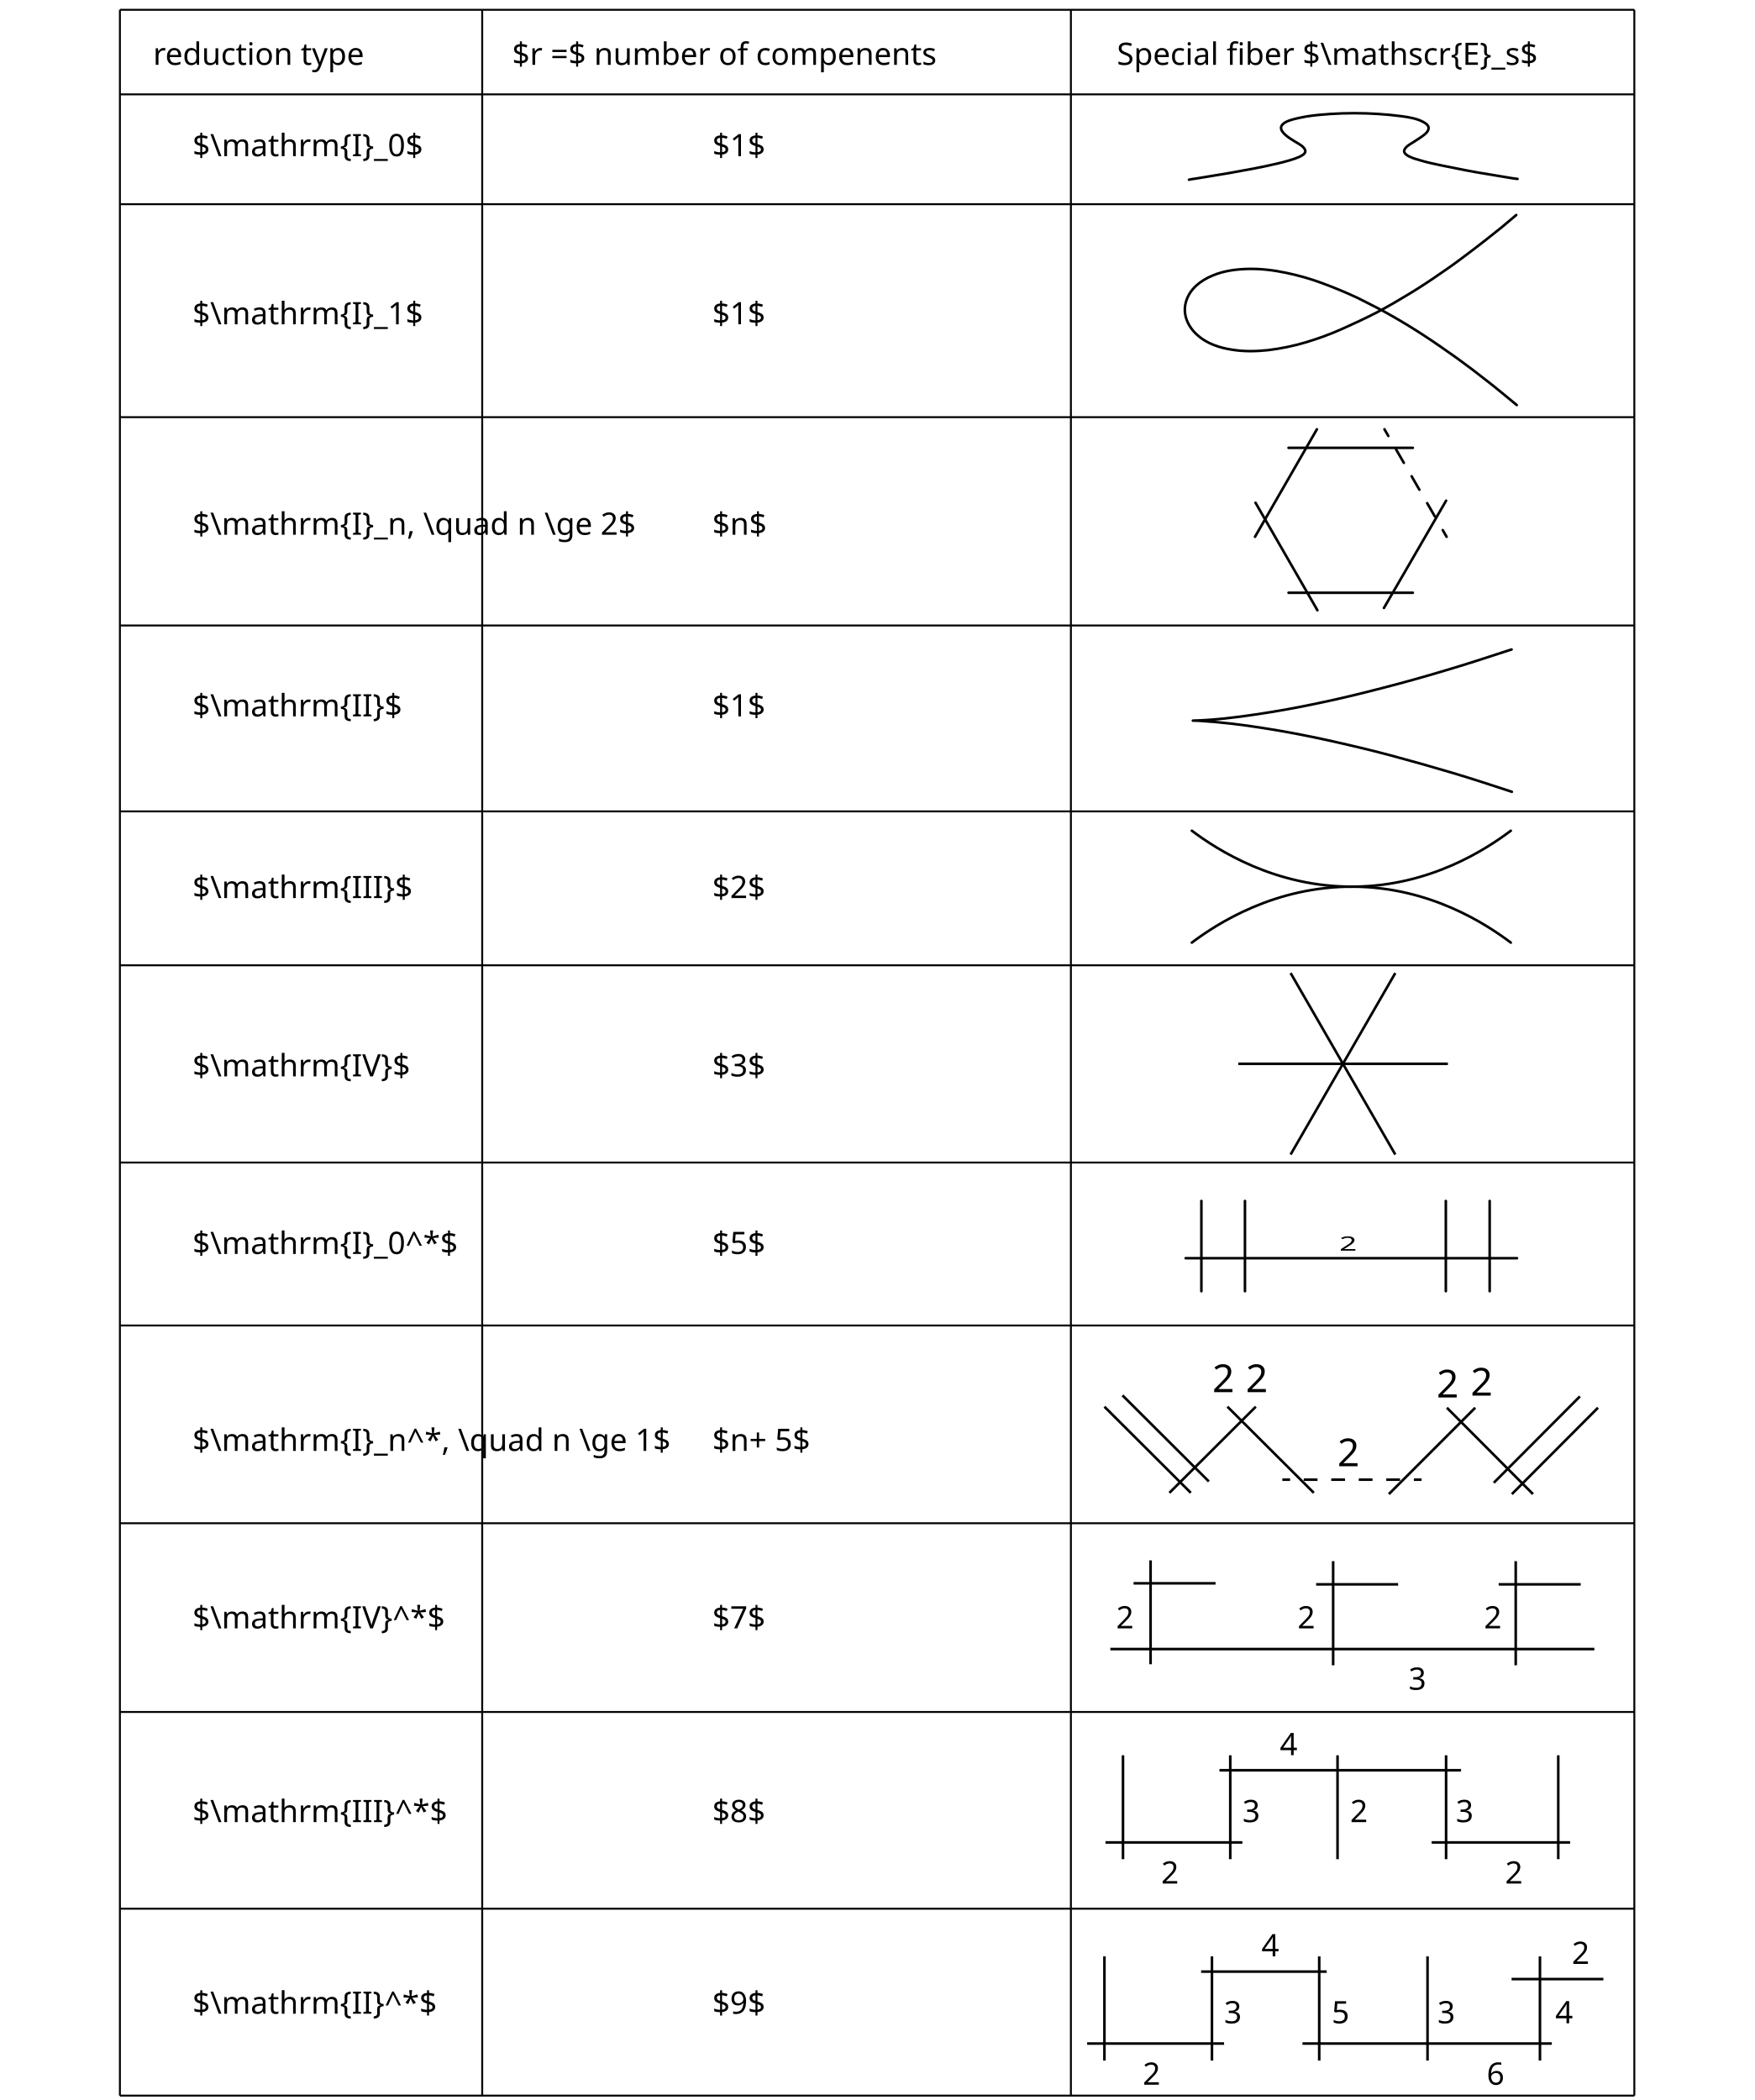
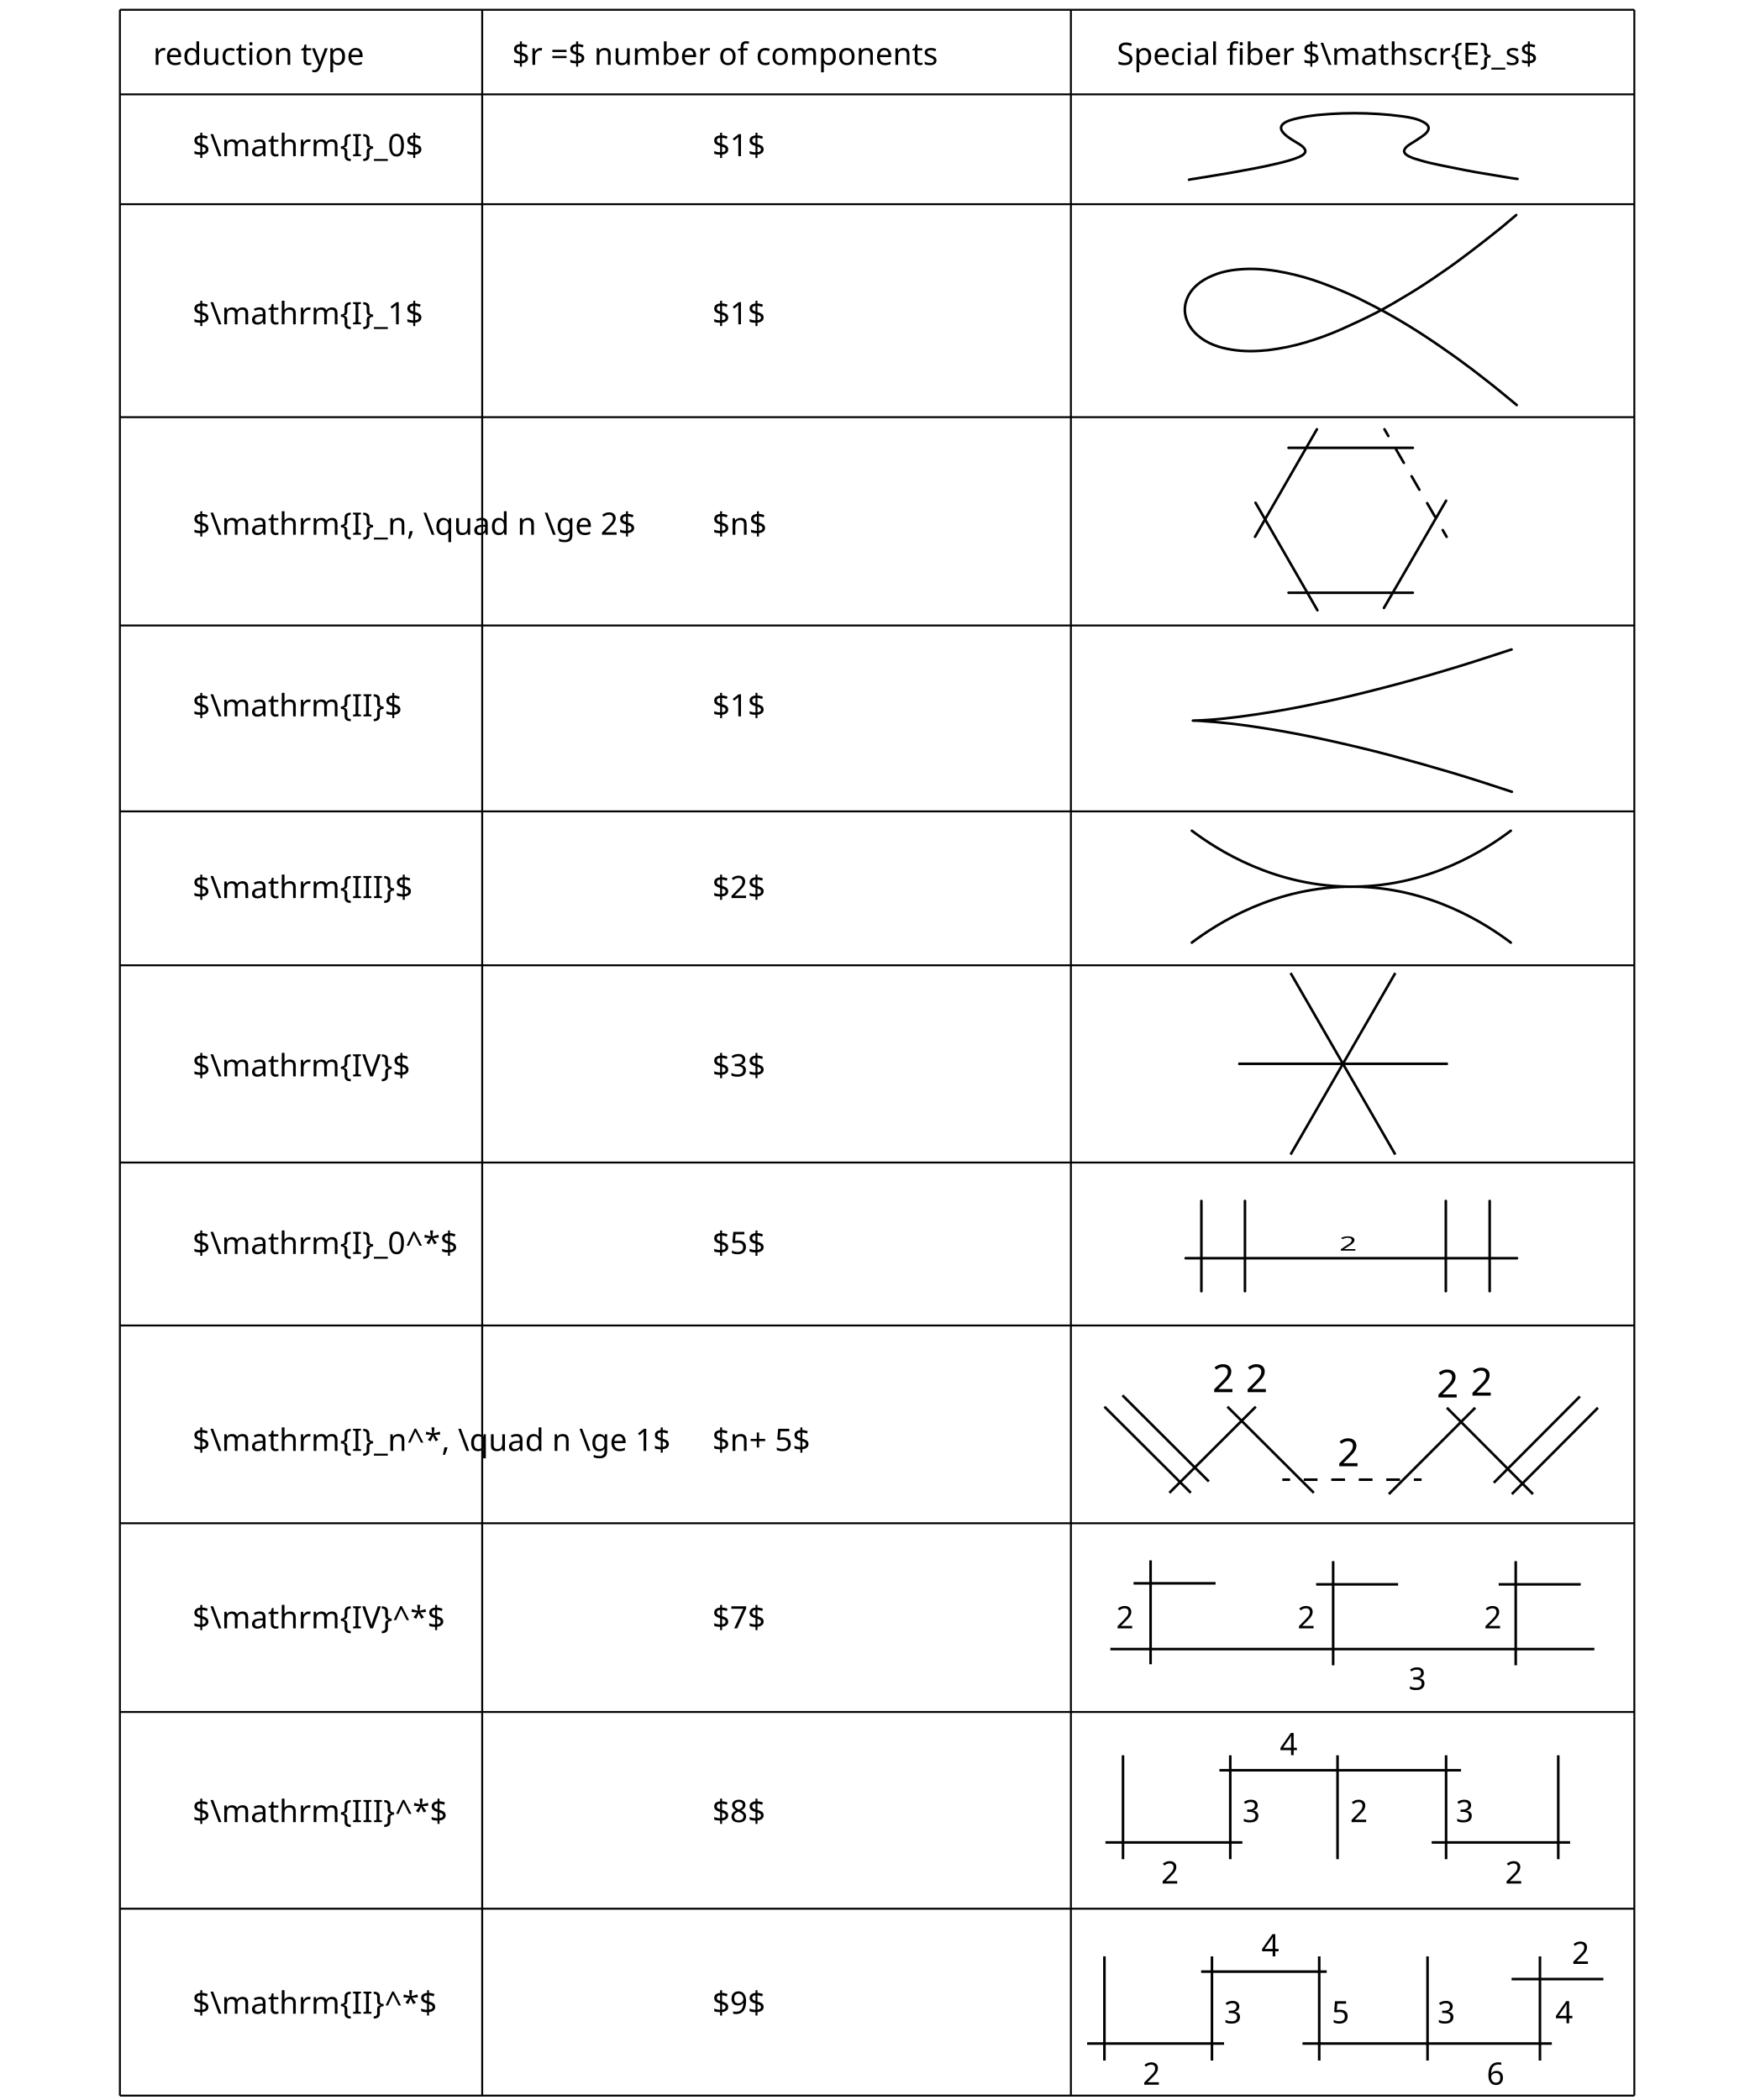
<svg xmlns="http://www.w3.org/2000/svg" version="1.1" id="svg8" x="0px" y="0px" viewBox="0 0 680.3 814.5" style="enable-background:new 0 0 680.3 814.5;" xml:space="preserve">
  <style type="text/css">
	.st0{fill:none;stroke:#020203;stroke-linecap:round;stroke-linejoin:round;stroke-miterlimit:10;}
	.st1{fill:none;stroke:#020203;stroke-linecap:round;stroke-linejoin:round;}
	.st2{fill:none;stroke:#020203;stroke-linecap:round;stroke-linejoin:round;stroke-dasharray:6.02,6.02;}
- 	.st3{font-family:'MyriadPro-Regular';}
+ 	.st3{font-family:'ArialMT';}
	.st4{font-size:7.673px;}
	.st5{fill:none;stroke:#020203;stroke-miterlimit:10;}
	.st6{fill:none;stroke:#020203;stroke-miterlimit:10;stroke-dasharray:5.333,5.333;}
	.st7{font-size:14.979px;}
	.st8{font-size:12px;}
	.st9{fill:none;stroke:#020203;stroke-width:0.75;stroke-miterlimit:10;}
</style>
-   <path class="st0" d="M525.2,43.9c3.1,0,6.2,0.1,9.3,0.3c3.1,0.2,6.2,0.5,9.2,0.9c2.9,0.4,6,0.9,8.6,2.4c1,0.6,2.1,1.5,1.6,2.8  c-0.4,1.2-1.7,2.1-2.7,2.8c-1,0.7-2.1,1.4-3.2,2.1c-1.1,0.7-2.5,1.4-3.2,2.6c-1.6,2.4,4.3,3.9,5.7,4.3c2.9,0.9,5.8,1.5,8.7,2.1  c3,0.6,6,1.2,9,1.8c3,0.6,6,1.1,9.1,1.6c3,0.5,6,1,9,1.5c0.7,0.1,1.4,0.2,2.2,0.3 M525.2,43.9c-3.1,0-6.2,0.1-9.3,0.3  c-3.1,0.2-6.3,0.5-9.4,1c-1.6,0.3-3.2,0.6-4.7,1c-1.4,0.4-2.9,0.8-4,1.7c-2.6,2,0.5,4.4,2.2,5.6c1.1,0.7,2.1,1.4,3.2,2  c1,0.6,2.4,1.4,2.9,2.6c0.6,1.4-1.2,2.2-2.1,2.7c-1.4,0.6-2.8,1.1-4.3,1.5c-3,0.9-6,1.5-9.1,2.2c-3,0.6-5.9,1.2-8.9,1.7  c-3,0.6-6.1,1.1-9.1,1.6c-3,0.5-6,1-9.1,1.5c-0.8,0.1-1.6,0.2-2.4,0.4" />
-   <path class="st0" d="M588.2,157.1c-3.9-3.2-7.7-6.4-11.7-9.5c-3.8-3-7.6-5.9-11.5-8.7c-4.1-2.9-8.2-5.8-12.5-8.6  c-4.1-2.7-8.2-5.2-12.4-7.6c-4.5-2.6-9.1-4.9-13.7-7.2c-4.5-2.1-9.1-4-13.7-5.7c-4.6-1.7-9.2-3-14-4c-4.8-1-9.6-1.6-14.5-1.5  c-4.7,0.1-9.6,0.7-14,2.6c-4.4,1.8-8.7,5-10.2,9.9c-1.6,5.1,0.7,10,4.5,13.3c3.6,3.2,8.5,4.8,13.1,5.5c4.7,0.8,9.5,0.7,14.2,0.2  c4.9-0.6,9.8-1.6,14.5-3c4.7-1.4,9.4-3.1,13.9-5.1c4.5-2,9-4.1,13.5-6.4c4.4-2.3,8.8-4.9,13.1-7.5c4.1-2.5,8.2-5.2,12.2-8  c4-2.7,7.9-5.6,11.7-8.5c3.9-3,7.8-6,11.6-9.1c1.9-1.6,3.8-3.2,5.7-4.8" />
+   <path class="st0" d="M525.2,43.9c3.1,0,6.2,0.1,9.3,0.3s6.2,0.5,9.2,0.9c2.9,0.4,6,0.9,8.6,2.4c1,0.6,2.1,1.5,1.6,2.8  c-0.4,1.2-1.7,2.1-2.7,2.8s-2.1,1.4-3.2,2.1c-1.1,0.7-2.5,1.4-3.2,2.6c-1.6,2.4,4.3,3.9,5.7,4.3c2.9,0.9,5.8,1.5,8.7,2.1  c3,0.6,6,1.2,9,1.8c3,0.6,6,1.1,9.1,1.6c3,0.5,6,1,9,1.5c0.7,0.1,1.4,0.2,2.2,0.3 M525.2,43.9c-3.1,0-6.2,0.1-9.3,0.3  s-6.3,0.5-9.4,1c-1.6,0.3-3.2,0.6-4.7,1c-1.4,0.4-2.9,0.8-4,1.7c-2.6,2,0.5,4.4,2.2,5.6c1.1,0.7,2.1,1.4,3.2,2  c1,0.6,2.4,1.4,2.9,2.6c0.6,1.4-1.2,2.2-2.1,2.7c-1.4,0.6-2.8,1.1-4.3,1.5c-3,0.9-6,1.5-9.1,2.2c-3,0.6-5.9,1.2-8.9,1.7  c-3,0.6-6.1,1.1-9.1,1.6s-6,1-9.1,1.5c-0.8,0.1-1.6,0.2-2.4,0.4" />
+   <path class="st0" d="M588.2,157.1c-3.9-3.2-7.7-6.4-11.7-9.5c-3.8-3-7.6-5.9-11.5-8.7c-4.1-2.9-8.2-5.8-12.5-8.6  c-4.1-2.7-8.2-5.2-12.4-7.6c-4.5-2.6-9.1-4.9-13.7-7.2c-4.5-2.1-9.1-4-13.7-5.7c-4.6-1.7-9.2-3-14-4s-9.6-1.6-14.5-1.5  c-4.7,0.1-9.6,0.7-14,2.6c-4.4,1.8-8.7,5-10.2,9.9c-1.6,5.1,0.7,10,4.5,13.3c3.6,3.2,8.5,4.8,13.1,5.5c4.7,0.8,9.5,0.7,14.2,0.2  c4.9-0.6,9.8-1.6,14.5-3s9.4-3.1,13.9-5.1c4.5-2,9-4.1,13.5-6.4c4.4-2.3,8.8-4.9,13.1-7.5c4.1-2.5,8.2-5.2,12.2-8  c4-2.7,7.9-5.6,11.7-8.5c3.9-3,7.8-6,11.6-9.1c1.9-1.6,3.8-3.2,5.7-4.8" />
  <g>
    <line class="st0" x1="499.7" y1="173.7" x2="547.9" y2="173.7" />
    <line class="st0" x1="486.7" y1="208.2" x2="510.7" y2="166.5" />
    <line class="st0" x1="510.9" y1="236.7" x2="486.9" y2="195" />
    <line class="st0" x1="547.9" y1="229.9" x2="499.7" y2="229.9" />
    <line class="st0" x1="560.8" y1="194.2" x2="536.7" y2="235.8" />
    <g>
      <g>
        <line class="st1" x1="536.9" y1="166.5" x2="538.4" y2="169.1" />
        <line class="st2" x1="541.4" y1="174.3" x2="558" y2="203" />
        <line class="st1" x1="559.5" y1="205.6" x2="561" y2="208.2" />
      </g>
    </g>
  </g>
  <path class="st0" d="M586.3,307.1c-7.6-2.5-15.2-5-22.9-7.3c-8.1-2.4-16.2-4.7-24.4-6.9c-7.9-2.1-16-4-24.1-5.8  c-8.2-1.8-16.5-3.4-24.9-4.7c-8.1-1.3-16.3-2.3-24.5-2.8c-1-0.1-1.9-0.1-2.9-0.1c8.2-0.2,16.4-1.2,24.4-2.4  c8.2-1.2,16.4-2.7,24.4-4.4c8.2-1.7,16.4-3.7,24.5-5.8c8.2-2.1,16.4-4.4,24.4-6.8c7.8-2.3,15.5-4.8,23.1-7.3  c0.9-0.3,1.8-0.6,2.8-0.9" />
  <g>
    <path class="st0" d="M462.2,365.6c9.7-7.3,32.3-22,63-21.7c29.4,0.3,51,14.4,60.7,21.7" />
    <path class="st0" d="M462.2,322.2c9.7,7.3,32.3,22,63,21.7c29.4-0.3,51-14.4,60.7-21.7" />
  </g>
  <g>
    <line class="st0" x1="459.8" y1="488" x2="588.3" y2="488" />
    <line class="st0" x1="482.8" y1="465.8" x2="482.8" y2="500.8" />
    <line class="st0" x1="465.9" y1="465.8" x2="465.9" y2="500.8" />
    <line class="st0" x1="577.7" y1="465.8" x2="577.7" y2="500.8" />
    <line class="st0" x1="560.7" y1="465.8" x2="560.7" y2="500.8" />
-     <text transform="matrix(1.5639 0 0 1 519.39 485.0718)" class="st3 st4">2</text>
+     <text transform="matrix(1.5639 0 0 1 519.3906 485.0717)" class="st3 st4">2</text>
  </g>
  <g>
    <line class="st5" x1="428.3" y1="545.6" x2="461.8" y2="579" />
    <line class="st5" x1="435.3" y1="541.2" x2="468.8" y2="574.6" />
    <line class="st5" x1="487" y1="545.6" x2="453.5" y2="579" />
    <line class="st5" x1="476" y1="545.6" x2="509.5" y2="579" />
    <line class="st5" x1="619.7" y1="546" x2="586.3" y2="579.5" />
    <line class="st5" x1="612.7" y1="541.6" x2="579.3" y2="575.1" />
    <line class="st5" x1="561.1" y1="546" x2="594.5" y2="579.5" />
    <line class="st5" x1="572.1" y1="546" x2="538.6" y2="579.5" />
    <g>
      <g>
        <line class="st5" x1="497.3" y1="573.9" x2="500.3" y2="573.9" />
        <line class="st6" x1="505.6" y1="573.9" x2="545.6" y2="573.9" />
        <line class="st5" x1="548.3" y1="573.9" x2="551.3" y2="573.9" />
      </g>
    </g>
    <text transform="matrix(1 0 0 1 470.1452 539.9555)" class="st3 st7">2</text>
    <text transform="matrix(1 0 0 1 483.1139 539.9555)" class="st3 st7">2</text>
    <text transform="matrix(1 0 0 1 557.11 542.0268)" class="st3 st7">2</text>
    <text transform="matrix(1 0 0 1 570.3073 541.309)" class="st3 st7">2</text>
    <text transform="matrix(1 0 0 1 518.6511 568.6987)" class="st3 st7">2</text>
  </g>
  <g>
    <line class="st5" x1="430.6" y1="639.6" x2="618.3" y2="639.6" />
    <line class="st5" x1="446.2" y1="605.2" x2="446.2" y2="645.5" />
    <line class="st5" x1="439.6" y1="614.1" x2="471.4" y2="614.1" />
    <line class="st5" x1="517" y1="605.5" x2="517" y2="645.9" />
    <line class="st5" x1="510.4" y1="614.5" x2="542.2" y2="614.5" />
    <line class="st5" x1="587.8" y1="605.5" x2="587.8" y2="645.9" />
    <line class="st5" x1="581.2" y1="614.5" x2="613" y2="614.5" />
    <text transform="matrix(1 0 0 1 432.8381 631.5755)" class="st3 st8">2</text>
    <text transform="matrix(1 0 0 1 503.1695 631.5751)" class="st3 st8">2</text>
    <text transform="matrix(1 0 0 1 575.5007 631.5751)" class="st3 st8">2</text>
    <text transform="matrix(1 0 0 1 546.2327 655.3738)" class="st3 st8">3</text>
  </g>
  <g>
    <line class="st5" x1="435.5" y1="680.8" x2="435.5" y2="721.1" />
    <line class="st5" x1="477.1" y1="680.8" x2="477.1" y2="721.1" />
    <line class="st5" x1="518.7" y1="680.8" x2="518.7" y2="721.1" />
    <line class="st5" x1="560.8" y1="680.8" x2="560.8" y2="721.1" />
    <line class="st5" x1="604.3" y1="680.8" x2="604.3" y2="721.1" />
    <line class="st5" x1="428.7" y1="714.6" x2="481.8" y2="714.6" />
    <line class="st5" x1="472.9" y1="686.6" x2="566.6" y2="686.6" />
    <line class="st5" x1="555.2" y1="714.6" x2="608.9" y2="714.6" />
    <text transform="matrix(1 0 0 1 496.3155 680.7574)" class="st3 st8">4</text>
    <text transform="matrix(1 0 0 1 481.814 706.7188)" class="st3 st8">3</text>
    <text transform="matrix(1 0 0 1 523.5703 706.7187)" class="st3 st8">2</text>
    <text transform="matrix(1 0 0 1 564.5684 706.7185)" class="st3 st8">3</text>
    <text transform="matrix(1 0 0 1 583.6799 730.5445)" class="st3 st8">2</text>
    <text transform="matrix(1 0 0 1 450.292 730.5446)" class="st3 st8">2</text>
  </g>
  <g>
    <line class="st5" x1="428.3" y1="758.8" x2="428.3" y2="799.2" />
    <line class="st5" x1="470" y1="758.8" x2="470" y2="799.2" />
    <line class="st5" x1="511.6" y1="758.8" x2="511.6" y2="799.2" />
    <line class="st5" x1="553.6" y1="758.8" x2="553.6" y2="799.2" />
    <line class="st5" x1="597.2" y1="758.8" x2="597.2" y2="799.2" />
    <line class="st5" x1="421.6" y1="792.6" x2="474.7" y2="792.6" />
    <line class="st5" x1="465.8" y1="764.7" x2="514.5" y2="764.7" />
    <line class="st5" x1="505.1" y1="792.6" x2="601.8" y2="792.6" />
    <text transform="matrix(1 0 0 1 489.1884 758.7812)" class="st3 st8">4</text>
    <text transform="matrix(1 0 0 1 474.687 784.7426)" class="st3 st8">3</text>
    <text transform="matrix(1 0 0 1 516.4433 784.7425)" class="st3 st8">5</text>
    <text transform="matrix(1 0 0 1 557.4414 784.7423)" class="st3 st8">3</text>
    <text transform="matrix(1 0 0 1 576.5529 808.5683)" class="st3 st8">6</text>
    <text transform="matrix(1 0 0 1 443.165 808.5684)" class="st3 st8">2</text>
    <line class="st5" x1="586.2" y1="767.6" x2="621.8" y2="767.6" />
    <text transform="matrix(1 0 0 1 609.5623 761.7167)" class="st3 st8">2</text>
    <text transform="matrix(1 0 0 1 603.1425 784.7424)" class="st3 st8">4</text>
  </g>
  <text transform="matrix(1 0 0 1 59.3752 25.1605)" class="st3 st8">reduction type</text>
-   <text transform="matrix(1 0 0 1 198.5977 25.1605)" class="st3 st8">$r =$ number of compenents</text>
+   <text transform="matrix(1 0 0 1 198.5977 25.1605)" class="st3 st8">$r =$ number of components</text>
  <text transform="matrix(1 0 0 1 433.1338 25.1607)" class="st3 st8">Special fiber $\mathscr{E}_s$</text>
  <text transform="matrix(1 0 0 1 74.642 60.5845)" class="st3 st8">$\mathrm{I}_0$</text>
  <text transform="matrix(1 0 0 1 74.642 125.7709)" class="st3 st8">$\mathrm{I}_1$</text>
  <text transform="matrix(1 0 0 1 74.642 207.4059)" class="st3 st8">$\mathrm{I}_n, \quad n \ge 2$</text>
  <text transform="matrix(1 0 0 1 74.642 277.8405)" class="st3 st8">$\mathrm{II}$</text>
  <text transform="matrix(1 0 0 1 74.642 348.3225)" class="st3 st8">$\mathrm{III}$</text>
  <text transform="matrix(1 0 0 1 74.6422 417.4869)" class="st3 st8">$\mathrm{IV}$</text>
  <text transform="matrix(1 0 0 1 74.642 486.3589)" class="st3 st8">$\mathrm{I}_0^*$</text>
  <text transform="matrix(1 0 0 1 74.642 562.7372)" class="st3 st8">$\mathrm{I}_n^*, \quad n \ge 1$</text>
  <g>
    <line class="st9" x1="415.3" y1="3.8" x2="415.3" y2="812.8" />
    <g>
      <line class="st9" x1="46.5" y1="79.2" x2="633.8" y2="79.2" />
      <line class="st9" x1="46.5" y1="36.6" x2="633.8" y2="36.6" />
      <line class="st9" x1="46.5" y1="161.8" x2="633.8" y2="161.8" />
      <line class="st9" x1="46.5" y1="242.6" x2="633.8" y2="242.6" />
      <line class="st9" x1="46.5" y1="314.7" x2="633.8" y2="314.7" />
      <line class="st9" x1="46.5" y1="374.4" x2="633.8" y2="374.4" />
      <line class="st9" x1="46.5" y1="514.1" x2="633.8" y2="514.1" />
      <line class="st9" x1="46.5" y1="590.8" x2="633.8" y2="590.8" />
      <line class="st9" x1="46.5" y1="664" x2="633.8" y2="664" />
      <line class="st9" x1="46.5" y1="740.3" x2="633.8" y2="740.3" />
      <line class="st9" x1="46.5" y1="812.8" x2="633.8" y2="812.8" />
      <line class="st9" x1="46.5" y1="3.8" x2="633.8" y2="3.8" />
      <line class="st9" x1="633.8" y1="3.8" x2="633.8" y2="812.8" />
      <line class="st9" x1="46.5" y1="3.8" x2="46.5" y2="812.8" />
      <line class="st9" x1="187" y1="3.8" x2="187" y2="812.8" />
      <line class="st9" x1="46.5" y1="450.9" x2="633.8" y2="450.9" />
    </g>
  </g>
  <g>
    <line class="st5" x1="480.2" y1="412.6" x2="561.5" y2="412.6" />
    <line class="st5" x1="500.5" y1="447.8" x2="541.1" y2="377.4" />
    <line class="st5" x1="541.1" y1="447.8" x2="500.5" y2="377.4" />
  </g>
  <text transform="matrix(1 0 0 1 74.6423 631.5754)" class="st3 st8">$\mathrm{IV}^*$</text>
  <text transform="matrix(1 0 0 1 74.6421 706.7186)" class="st3 st8">$\mathrm{III}^*$</text>
  <text transform="matrix(1 0 0 1 74.6422 781.0322)" class="st3 st8">$\mathrm{II}^*$</text>
  <text transform="matrix(1 0 0 1 276.2272 60.5845)" class="st3 st8">$1$</text>
  <text transform="matrix(1 0 0 1 276.2272 125.7709)" class="st3 st8">$1$</text>
  <text transform="matrix(1 0 0 1 276.2273 207.4053)" class="st3 st8">$n$</text>
  <text transform="matrix(1 0 0 1 276.2274 277.84)" class="st3 st8">$1$</text>
  <text transform="matrix(1 0 0 1 276.2275 348.3226)" class="st3 st8">$2$</text>
  <text transform="matrix(1 0 0 1 276.2272 417.4865)" class="st3 st8">$3$</text>
  <text transform="matrix(1 0 0 1 276.2271 486.3585)" class="st3 st8">$5$</text>
  <text transform="matrix(1 0 0 1 276.2271 562.7368)" class="st3 st8">$n+ 5$</text>
  <text transform="matrix(1 0 0 1 276.2274 631.5754)" class="st3 st8">$7$</text>
  <text transform="matrix(1 0 0 1 276.2273 706.7181)" class="st3 st8">$8$</text>
  <text transform="matrix(1 0 0 1 276.2275 781.033)" class="st3 st8">$9$</text>
</svg>
